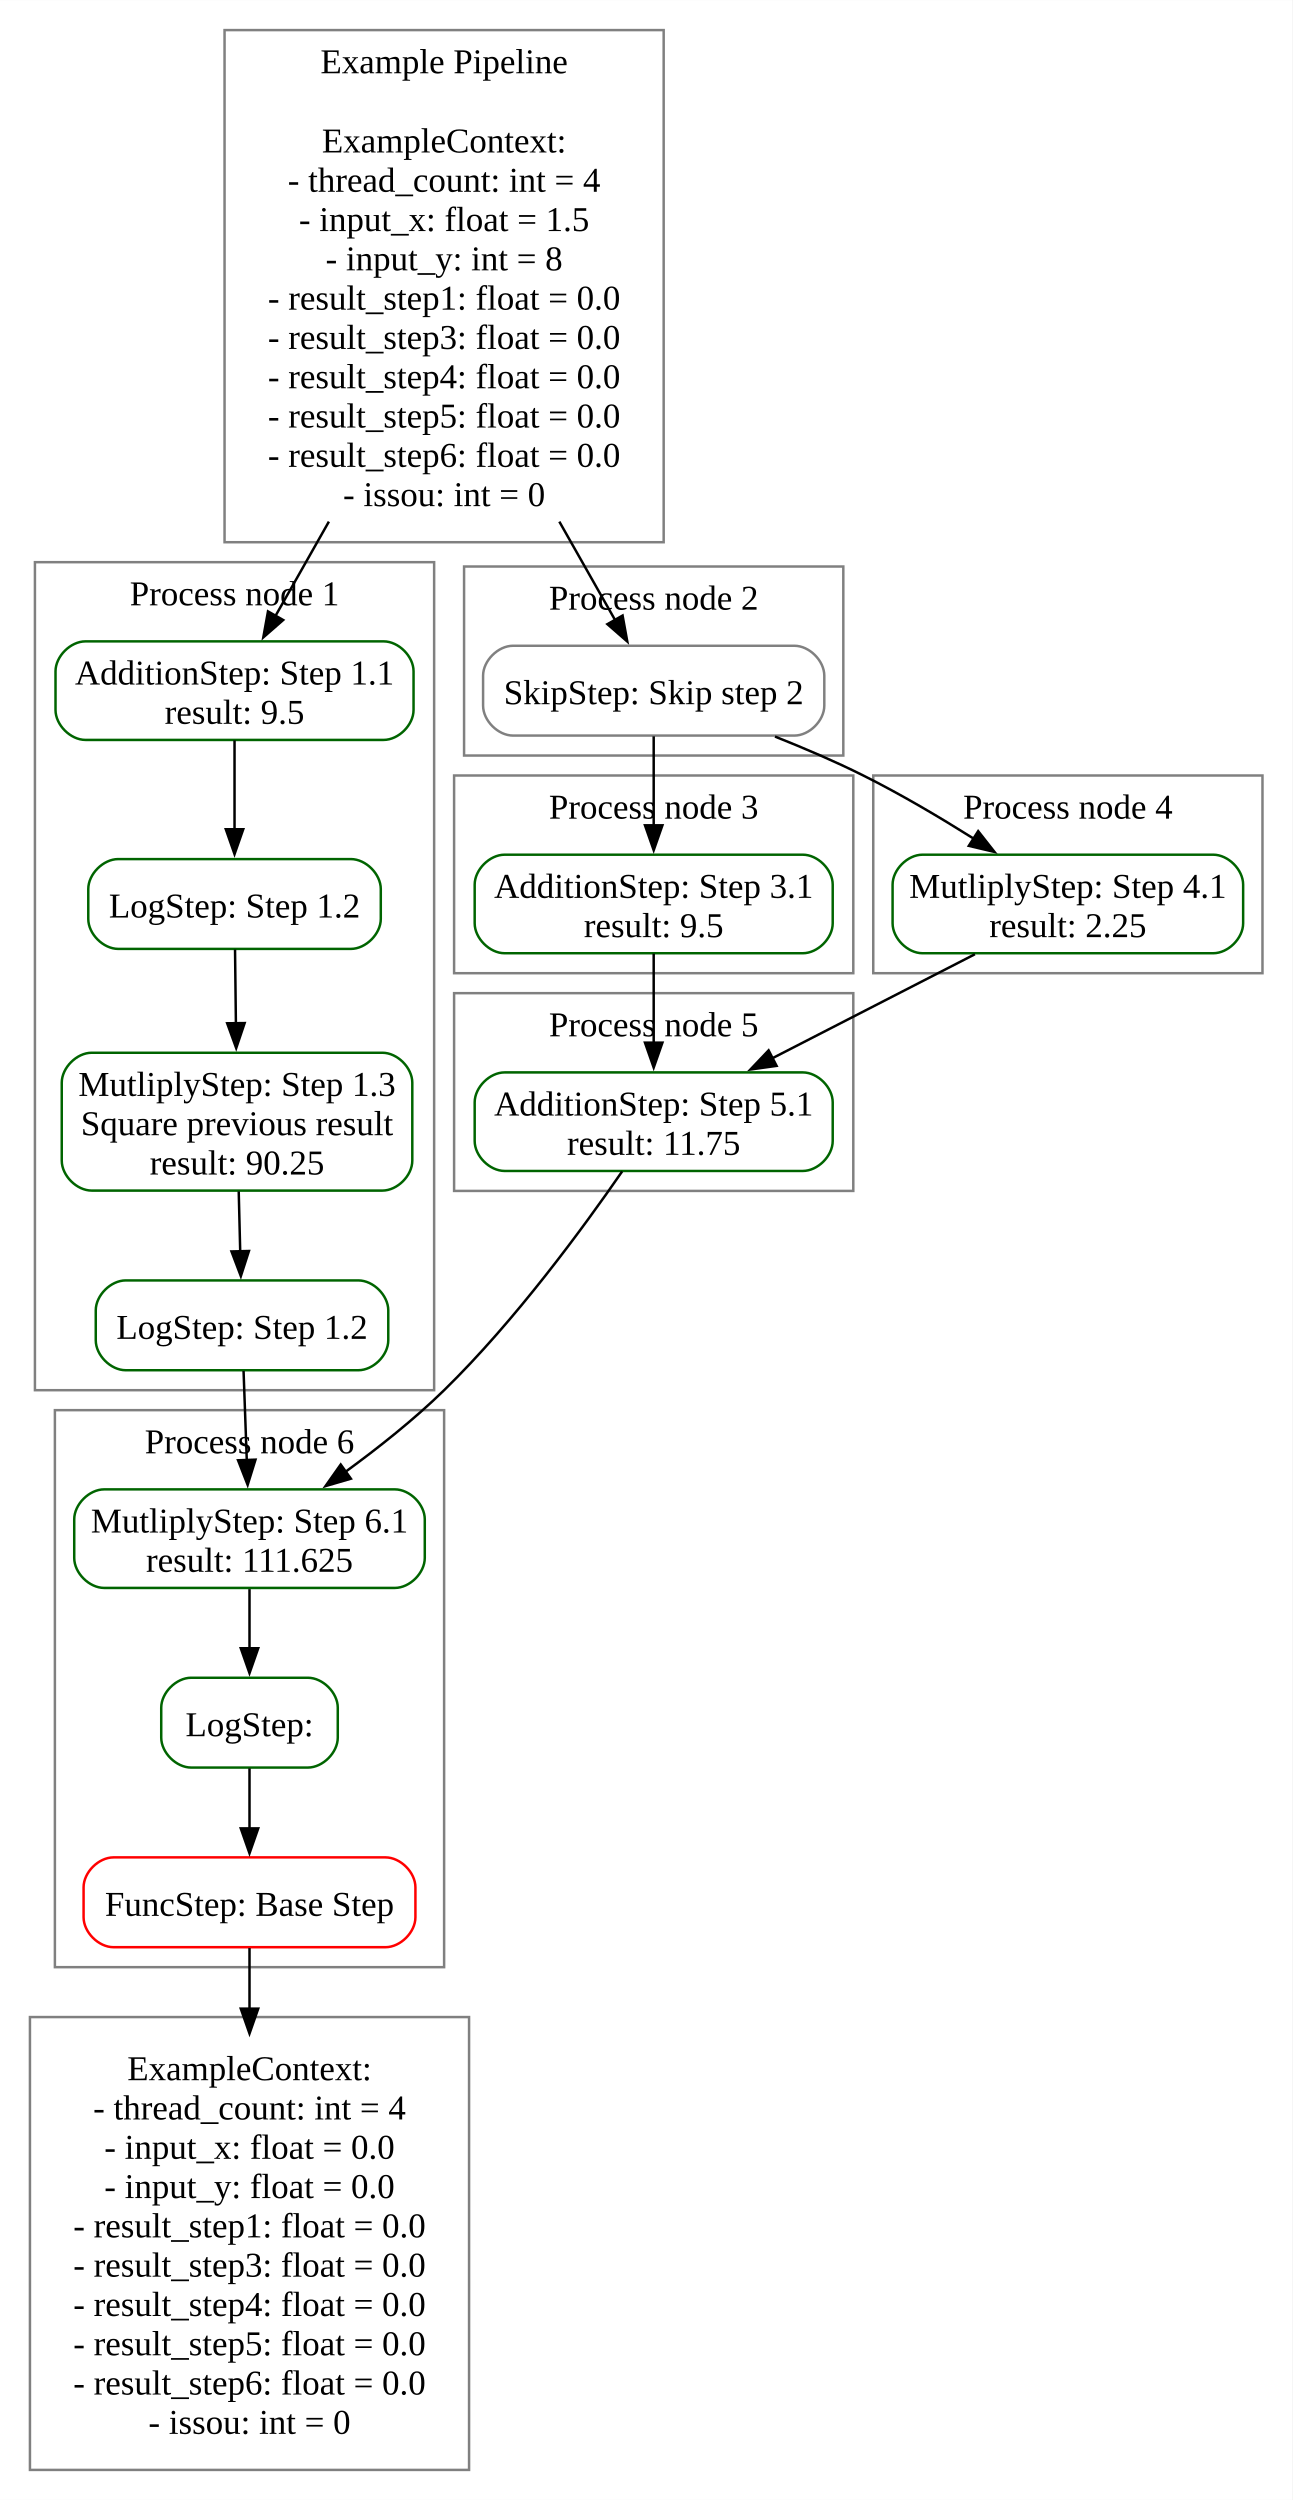
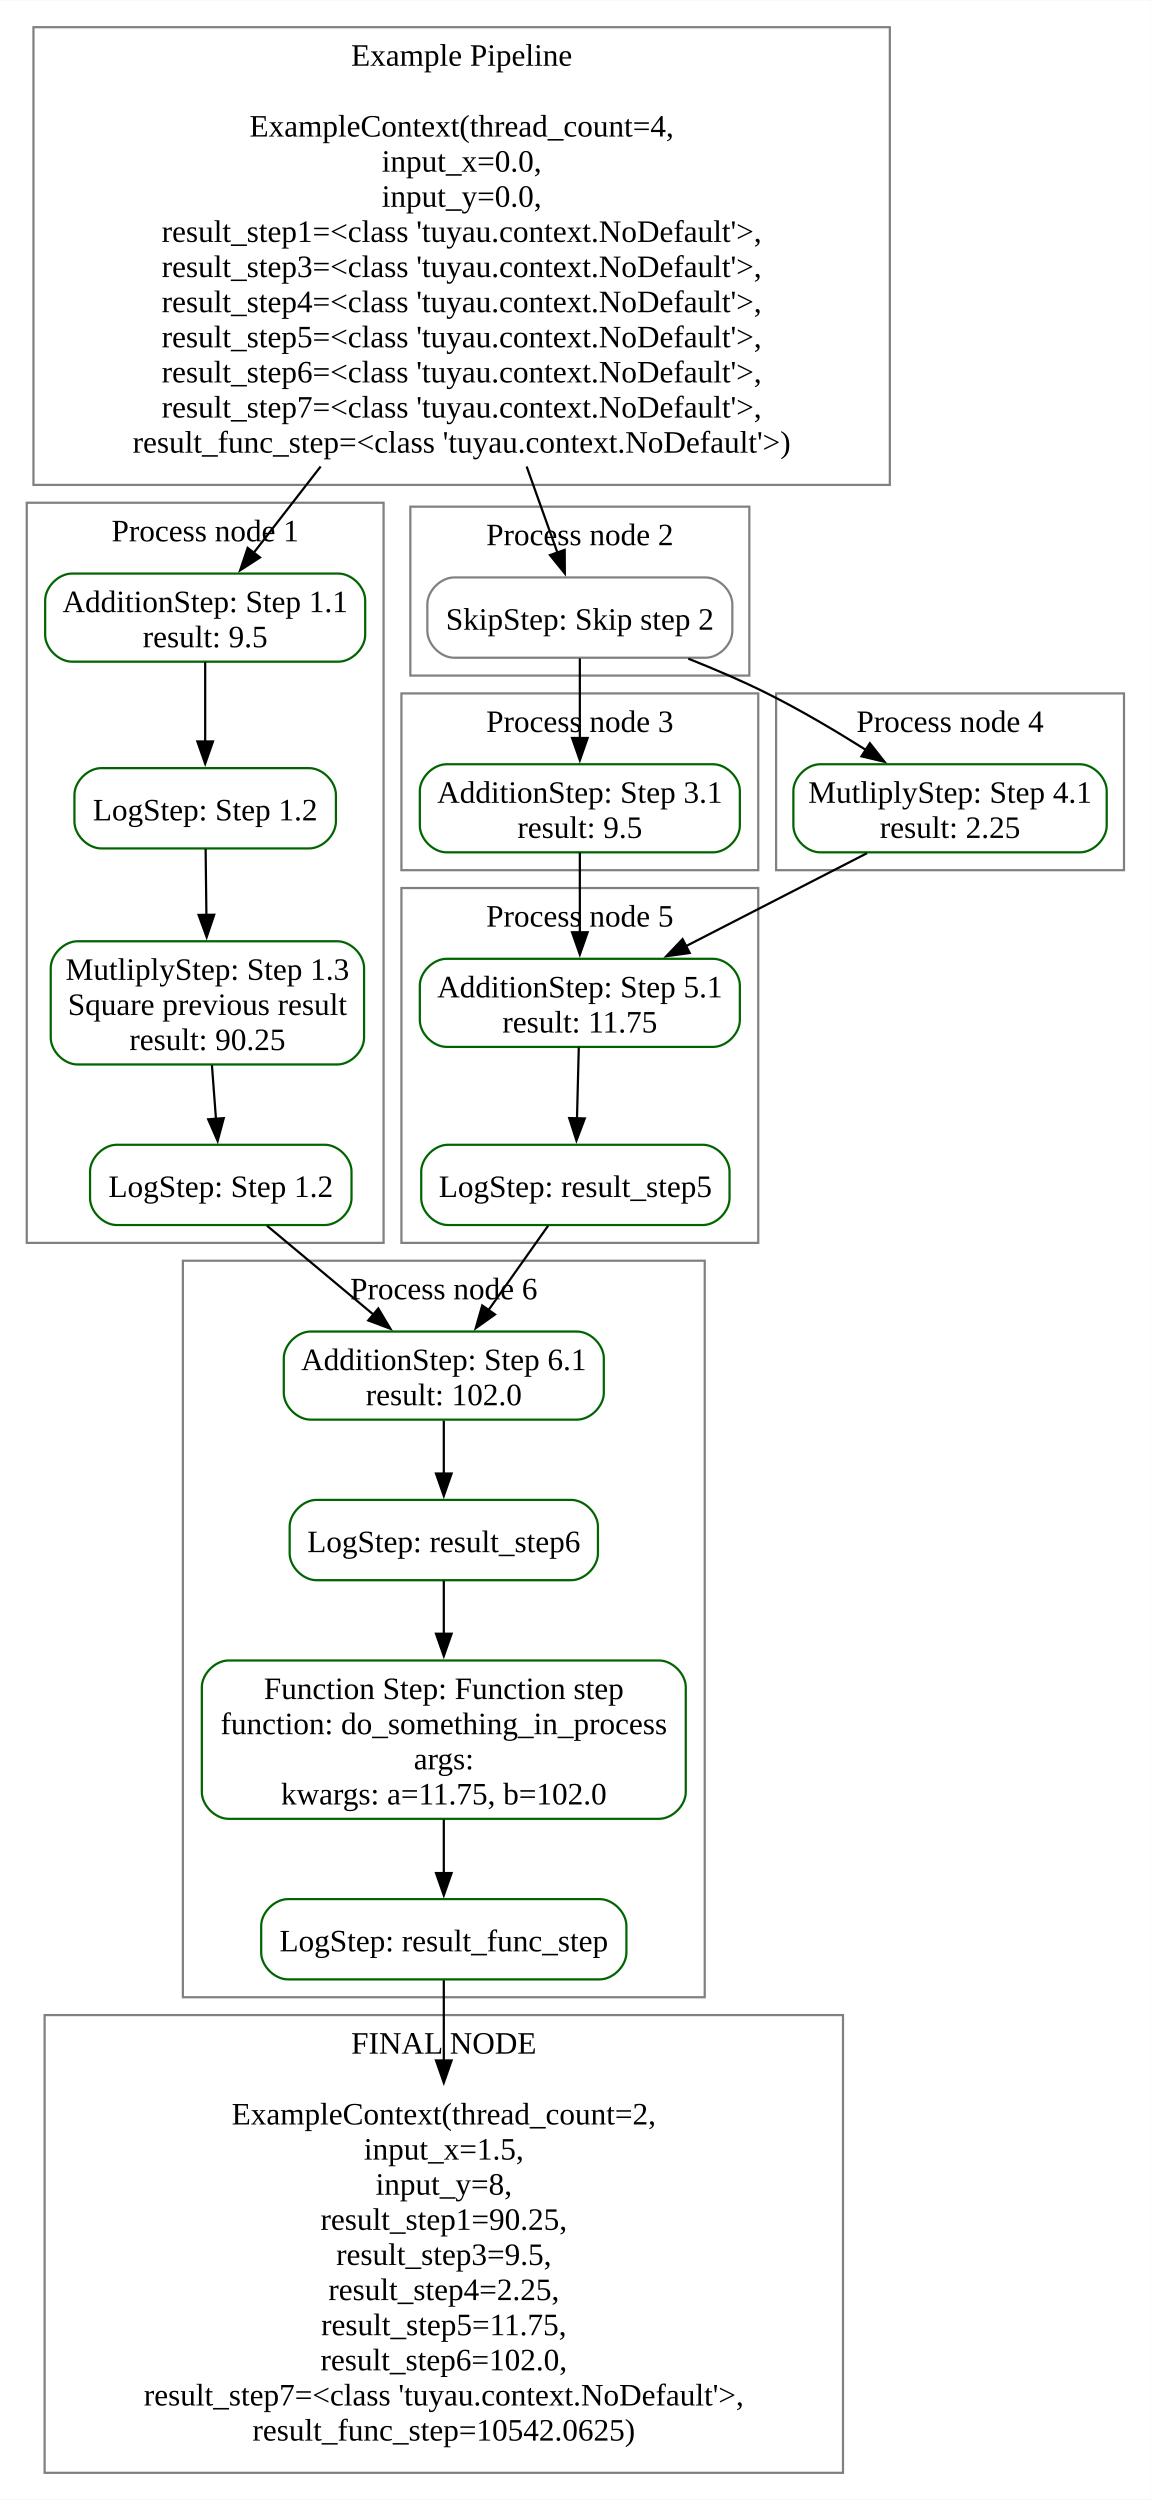
- <svg xmlns="http://www.w3.org/2000/svg" width="518pt" height="1002pt" viewBox="0.00 0.00 518.00 1001.88">
-   <g id="graph0" class="graph" transform="scale(1 1) rotate(0) translate(4 997.88)">
-     <polygon fill="white" stroke="none" points="-4,4 -4,-997.88 514,-997.88 514,4 -4,4" />
+ <svg xmlns="http://www.w3.org/2000/svg" width="516pt" height="1121pt" viewBox="0.00 0.00 516.00 1120.62">
+   <g id="graph0" class="graph" transform="scale(1 1) rotate(0) translate(4 1116.62)">
+     <polygon fill="white" stroke="none" points="-4,4 -4,-1116.62 512,-1116.62 512,4 -4,4" />
    <g id="clust1" class="cluster">
-       <polygon fill="none" stroke="grey" points="86,-780.62 86,-985.88 262,-985.88 262,-780.62 86,-780.62" />
-       <text text-anchor="middle" x="174" y="-968.58" font-family="Times New Roman,serif" font-size="14.00">Example Pipeline</text>
+       <polygon fill="none" stroke="grey" points="11,-899.38 11,-1104.62 395,-1104.62 395,-899.38 11,-899.38" />
+       <text text-anchor="middle" x="203" y="-1087.33" font-family="Times New Roman,serif" font-size="14.00">Example Pipeline</text>
    </g>
    <g id="clust2" class="cluster">
-       <polygon fill="none" stroke="grey" points="10,-440.75 10,-772.62 170,-772.62 170,-440.75 10,-440.75" />
-       <text text-anchor="middle" x="90" y="-755.33" font-family="Times New Roman,serif" font-size="14.00">Process node 1</text>
+       <polygon fill="none" stroke="grey" points="8,-559.5 8,-891.38 168,-891.38 168,-559.5 8,-559.5" />
+       <text text-anchor="middle" x="88" y="-874.08" font-family="Times New Roman,serif" font-size="14.00">Process node 1</text>
    </g>
    <g id="clust3" class="cluster">
-       <polygon fill="none" stroke="grey" points="18,-209.5 18,-432.75 174,-432.75 174,-209.5 18,-209.5" />
-       <text text-anchor="middle" x="96" y="-415.45" font-family="Times New Roman,serif" font-size="14.00">Process node 6</text>
+       <polygon fill="none" stroke="grey" points="78,-221.25 78,-551.5 312,-551.5 312,-221.25 78,-221.25" />
+       <text text-anchor="middle" x="195" y="-534.2" font-family="Times New Roman,serif" font-size="14.00">Process node 6</text>
    </g>
    <g id="clust4" class="cluster">
-       <polygon fill="none" stroke="grey" points="8,-8 8,-189.5 184,-189.5 184,-8 8,-8" />
+       <polygon fill="none" stroke="grey" points="16,-8 16,-213.25 374,-213.25 374,-8 16,-8" />
+       <text text-anchor="middle" x="195" y="-195.95" font-family="Times New Roman,serif" font-size="14.00">FINAL NODE</text>
    </g>
    <g id="clust5" class="cluster">
-       <polygon fill="none" stroke="grey" points="182,-695.12 182,-770.88 334,-770.88 334,-695.12 182,-695.12" />
-       <text text-anchor="middle" x="258" y="-753.58" font-family="Times New Roman,serif" font-size="14.00">Process node 2</text>
+       <polygon fill="none" stroke="grey" points="180,-813.88 180,-889.62 332,-889.62 332,-813.88 180,-813.88" />
+       <text text-anchor="middle" x="256" y="-872.33" font-family="Times New Roman,serif" font-size="14.00">Process node 2</text>
    </g>
    <g id="clust6" class="cluster">
-       <polygon fill="none" stroke="grey" points="178,-607.88 178,-687.12 338,-687.12 338,-607.88 178,-607.88" />
-       <text text-anchor="middle" x="258" y="-669.83" font-family="Times New Roman,serif" font-size="14.00">Process node 3</text>
+       <polygon fill="none" stroke="grey" points="176,-726.62 176,-805.88 336,-805.88 336,-726.62 176,-726.62" />
+       <text text-anchor="middle" x="256" y="-788.58" font-family="Times New Roman,serif" font-size="14.00">Process node 3</text>
    </g>
    <g id="clust7" class="cluster">
-       <polygon fill="none" stroke="grey" points="178,-520.62 178,-599.88 338,-599.88 338,-520.62 178,-520.62" />
-       <text text-anchor="middle" x="258" y="-582.58" font-family="Times New Roman,serif" font-size="14.00">Process node 5</text>
+       <polygon fill="none" stroke="grey" points="176,-559.5 176,-718.62 336,-718.62 336,-559.5 176,-559.5" />
+       <text text-anchor="middle" x="256" y="-701.33" font-family="Times New Roman,serif" font-size="14.00">Process node 5</text>
    </g>
    <g id="clust8" class="cluster">
-       <polygon fill="none" stroke="grey" points="346,-607.88 346,-687.12 502,-687.12 502,-607.88 346,-607.88" />
-       <text text-anchor="middle" x="424" y="-669.83" font-family="Times New Roman,serif" font-size="14.00">Process node 4</text>
+       <polygon fill="none" stroke="grey" points="344,-726.62 344,-805.88 500,-805.88 500,-726.62 344,-726.62" />
+       <text text-anchor="middle" x="422" y="-788.58" font-family="Times New Roman,serif" font-size="14.00">Process node 4</text>
    </g>
    <g id="node1" class="node">
-       <text text-anchor="middle" x="174" y="-936.83" font-family="Times New Roman,serif" font-size="14.00">ExampleContext:</text>
-       <text text-anchor="middle" x="174" y="-921.08" font-family="Times New Roman,serif" font-size="14.00"> - thread_count: int = 4</text>
-       <text text-anchor="middle" x="174" y="-905.33" font-family="Times New Roman,serif" font-size="14.00"> - input_x: float = 1.5</text>
-       <text text-anchor="middle" x="174" y="-889.58" font-family="Times New Roman,serif" font-size="14.00"> - input_y: int = 8</text>
-       <text text-anchor="middle" x="174" y="-873.83" font-family="Times New Roman,serif" font-size="14.00"> - result_step1: float = 0.0</text>
-       <text text-anchor="middle" x="174" y="-858.08" font-family="Times New Roman,serif" font-size="14.00"> - result_step3: float = 0.0</text>
-       <text text-anchor="middle" x="174" y="-842.33" font-family="Times New Roman,serif" font-size="14.00"> - result_step4: float = 0.0</text>
-       <text text-anchor="middle" x="174" y="-826.58" font-family="Times New Roman,serif" font-size="14.00"> - result_step5: float = 0.0</text>
-       <text text-anchor="middle" x="174" y="-810.83" font-family="Times New Roman,serif" font-size="14.00"> - result_step6: float = 0.0</text>
-       <text text-anchor="middle" x="174" y="-795.08" font-family="Times New Roman,serif" font-size="14.00"> - issou: int = 0</text>
+       <text text-anchor="middle" x="203" y="-1055.58" font-family="Times New Roman,serif" font-size="14.00">ExampleContext(thread_count=4,</text>
+       <text text-anchor="middle" x="203" y="-1039.83" font-family="Times New Roman,serif" font-size="14.00">               input_x=0.0,</text>
+       <text text-anchor="middle" x="203" y="-1024.08" font-family="Times New Roman,serif" font-size="14.00">               input_y=0.0,</text>
+       <text text-anchor="middle" x="203" y="-1008.33" font-family="Times New Roman,serif" font-size="14.00">               result_step1=&lt;class 'tuyau.context.NoDefault'&gt;,</text>
+       <text text-anchor="middle" x="203" y="-992.58" font-family="Times New Roman,serif" font-size="14.00">               result_step3=&lt;class 'tuyau.context.NoDefault'&gt;,</text>
+       <text text-anchor="middle" x="203" y="-976.83" font-family="Times New Roman,serif" font-size="14.00">               result_step4=&lt;class 'tuyau.context.NoDefault'&gt;,</text>
+       <text text-anchor="middle" x="203" y="-961.08" font-family="Times New Roman,serif" font-size="14.00">               result_step5=&lt;class 'tuyau.context.NoDefault'&gt;,</text>
+       <text text-anchor="middle" x="203" y="-945.33" font-family="Times New Roman,serif" font-size="14.00">               result_step6=&lt;class 'tuyau.context.NoDefault'&gt;,</text>
+       <text text-anchor="middle" x="203" y="-929.58" font-family="Times New Roman,serif" font-size="14.00">               result_step7=&lt;class 'tuyau.context.NoDefault'&gt;,</text>
+       <text text-anchor="middle" x="203" y="-913.83" font-family="Times New Roman,serif" font-size="14.00">               result_func_step=&lt;class 'tuyau.context.NoDefault'&gt;)</text>
    </g>
    <g id="node2" class="node">
-       <path fill="none" stroke="darkgreen" d="M149.75,-740.88C149.75,-740.88 30.25,-740.88 30.25,-740.88 24.25,-740.88 18.25,-734.88 18.25,-728.88 18.25,-728.88 18.25,-713.38 18.25,-713.38 18.25,-707.38 24.25,-701.38 30.25,-701.38 30.25,-701.38 149.75,-701.38 149.75,-701.38 155.75,-701.38 161.75,-707.38 161.75,-713.38 161.75,-713.38 161.75,-728.88 161.75,-728.88 161.75,-734.88 155.75,-740.88 149.75,-740.88" />
-       <text text-anchor="middle" x="90" y="-723.58" font-family="Times New Roman,serif" font-size="14.00">AdditionStep: Step 1.1</text>
-       <text text-anchor="middle" x="90" y="-707.83" font-family="Times New Roman,serif" font-size="14.00">result: 9.5</text>
+       <path fill="none" stroke="darkgreen" d="M147.75,-859.62C147.75,-859.62 28.25,-859.62 28.25,-859.62 22.25,-859.62 16.25,-853.62 16.25,-847.62 16.25,-847.62 16.25,-832.12 16.25,-832.12 16.25,-826.12 22.25,-820.12 28.25,-820.12 28.25,-820.12 147.75,-820.12 147.75,-820.12 153.75,-820.12 159.75,-826.12 159.75,-832.12 159.75,-832.12 159.75,-847.62 159.75,-847.62 159.75,-853.62 153.75,-859.62 147.75,-859.62" />
+       <text text-anchor="middle" x="88" y="-842.33" font-family="Times New Roman,serif" font-size="14.00">AdditionStep: Step 1.1</text>
+       <text text-anchor="middle" x="88" y="-826.58" font-family="Times New Roman,serif" font-size="14.00">result: 9.5</text>
    </g>
    <g id="edge4" class="edge">
-       <path fill="none" stroke="black" d="M127.82,-788.88C120.14,-775.31 112.64,-762.08 106.38,-751.03" />
-       <polygon fill="black" stroke="black" points="109.5,-749.44 101.53,-742.47 103.41,-752.89 109.5,-749.44" />
+       <path fill="none" stroke="black" d="M139.78,-907.63C128.93,-893.65 118.36,-880.02 109.63,-868.76" />
+       <polygon fill="black" stroke="black" points="112.58,-866.85 103.69,-861.1 107.05,-871.14 112.58,-866.85" />
+     </g>
+     <g id="node12" class="node">
+       <path fill="none" stroke="grey" d="M312.38,-857.88C312.38,-857.88 199.62,-857.88 199.62,-857.88 193.62,-857.88 187.62,-851.88 187.62,-845.88 187.62,-845.88 187.62,-833.88 187.62,-833.88 187.62,-827.88 193.62,-821.88 199.62,-821.88 199.62,-821.88 312.38,-821.88 312.38,-821.88 318.38,-821.88 324.38,-827.88 324.38,-833.88 324.38,-833.88 324.38,-845.88 324.38,-845.88 324.38,-851.88 318.38,-857.88 312.38,-857.88" />
+       <text text-anchor="middle" x="256" y="-834.45" font-family="Times New Roman,serif" font-size="14.00">SkipStep: Skip step 2</text>
+     </g>
+     <g id="edge11" class="edge">
+       <path fill="none" stroke="black" d="M232.14,-907.63C237.1,-893.74 241.94,-880.21 245.95,-869" />
+       <polygon fill="black" stroke="black" points="249.21,-870.26 249.28,-859.66 242.62,-867.9 249.21,-870.26" />
+     </g>
+     <g id="node3" class="node">
+       <path fill="none" stroke="darkgreen" d="M134.62,-772.38C134.62,-772.38 41.38,-772.38 41.38,-772.38 35.38,-772.38 29.38,-766.38 29.38,-760.38 29.38,-760.38 29.38,-748.38 29.38,-748.38 29.38,-742.38 35.38,-736.38 41.38,-736.38 41.38,-736.38 134.62,-736.38 134.62,-736.38 140.62,-736.38 146.62,-742.38 146.62,-748.38 146.62,-748.38 146.62,-760.38 146.62,-760.38 146.62,-766.38 140.62,-772.38 134.62,-772.38" />
+       <text text-anchor="middle" x="88" y="-748.95" font-family="Times New Roman,serif" font-size="14.00">LogStep: Step 1.2</text>
+     </g>
+     <g id="edge1" class="edge">
+       <path fill="none" stroke="black" d="M88,-819.93C88,-809.32 88,-795.87 88,-784" />
+       <polygon fill="black" stroke="black" points="91.5,-784.34 88,-774.34 84.5,-784.34 91.5,-784.34" />
+     </g>
+     <g id="node4" class="node">
+       <path fill="none" stroke="darkgreen" d="M147.25,-694.75C147.25,-694.75 30.75,-694.75 30.75,-694.75 24.75,-694.75 18.75,-688.75 18.75,-682.75 18.75,-682.75 18.75,-651.5 18.75,-651.5 18.75,-645.5 24.75,-639.5 30.75,-639.5 30.75,-639.5 147.25,-639.5 147.25,-639.5 153.25,-639.5 159.25,-645.5 159.25,-651.5 159.25,-651.5 159.25,-682.75 159.25,-682.75 159.25,-688.75 153.25,-694.75 147.25,-694.75" />
+       <text text-anchor="middle" x="89" y="-677.45" font-family="Times New Roman,serif" font-size="14.00">MutliplyStep: Step 1.3</text>
+       <text text-anchor="middle" x="89" y="-661.7" font-family="Times New Roman,serif" font-size="14.00">Square previous result</text>
+       <text text-anchor="middle" x="89" y="-645.95" font-family="Times New Roman,serif" font-size="14.00">result: 90.25</text>
+     </g>
+     <g id="edge2" class="edge">
+       <path fill="none" stroke="black" d="M88.2,-736.12C88.3,-727.57 88.43,-716.87 88.55,-706.51" />
+       <polygon fill="black" stroke="black" points="92.05,-706.64 88.67,-696.6 85.05,-706.56 92.05,-706.64" />
+     </g>
+     <g id="node5" class="node">
+       <path fill="none" stroke="darkgreen" d="M141.62,-603.5C141.62,-603.5 48.38,-603.5 48.38,-603.5 42.38,-603.5 36.38,-597.5 36.38,-591.5 36.38,-591.5 36.38,-579.5 36.38,-579.5 36.38,-573.5 42.38,-567.5 48.38,-567.5 48.38,-567.5 141.62,-567.5 141.62,-567.5 147.62,-567.5 153.62,-573.5 153.62,-579.5 153.62,-579.5 153.62,-591.5 153.62,-591.5 153.62,-597.5 147.62,-603.5 141.62,-603.5" />
+       <text text-anchor="middle" x="95" y="-580.08" font-family="Times New Roman,serif" font-size="14.00">LogStep: Step 1.2</text>
+     </g>
+     <g id="edge3" class="edge">
+       <path fill="none" stroke="black" d="M91.03,-639.17C91.62,-631.38 92.26,-622.85 92.85,-614.97" />
+       <polygon fill="black" stroke="black" points="96.33,-615.44 93.59,-605.2 89.35,-614.91 96.33,-615.44" />
+     </g>
+     <g id="node6" class="node">
+       <path fill="none" stroke="darkgreen" d="M254.75,-519.75C254.75,-519.75 135.25,-519.75 135.25,-519.75 129.25,-519.75 123.25,-513.75 123.25,-507.75 123.25,-507.75 123.25,-492.25 123.25,-492.25 123.25,-486.25 129.25,-480.25 135.25,-480.25 135.25,-480.25 254.75,-480.25 254.75,-480.25 260.75,-480.25 266.75,-486.25 266.75,-492.25 266.75,-492.25 266.75,-507.75 266.75,-507.75 266.75,-513.75 260.75,-519.75 254.75,-519.75" />
+       <text text-anchor="middle" x="195" y="-502.45" font-family="Times New Roman,serif" font-size="14.00">AdditionStep: Step 6.1</text>
+       <text text-anchor="middle" x="195" y="-486.7" font-family="Times New Roman,serif" font-size="14.00">result: 102.0</text>
+     </g>
+     <g id="edge9" class="edge">
+       <path fill="none" stroke="black" d="M115.72,-567.2C129.49,-555.7 147.84,-540.38 163.42,-527.37" />
+       <polygon fill="black" stroke="black" points="165.62,-530.09 171.05,-521 161.13,-524.72 165.62,-530.09" />
+     </g>
+     <g id="node7" class="node">
+       <path fill="none" stroke="darkgreen" d="M252.12,-444.25C252.12,-444.25 137.88,-444.25 137.88,-444.25 131.88,-444.25 125.88,-438.25 125.88,-432.25 125.88,-432.25 125.88,-420.25 125.88,-420.25 125.88,-414.25 131.88,-408.25 137.88,-408.25 137.88,-408.25 252.12,-408.25 252.12,-408.25 258.12,-408.25 264.12,-414.25 264.12,-420.25 264.12,-420.25 264.12,-432.25 264.12,-432.25 264.12,-438.25 258.12,-444.25 252.12,-444.25" />
+       <text text-anchor="middle" x="195" y="-420.82" font-family="Times New Roman,serif" font-size="14.00">LogStep: result_step6</text>
+     </g>
+     <g id="edge5" class="edge">
+       <path fill="none" stroke="black" d="M195,-479.77C195,-472.5 195,-464.04 195,-456.08" />
+       <polygon fill="black" stroke="black" points="198.5,-456.08 195,-446.08 191.5,-456.08 198.5,-456.08" />
+     </g>
+     <g id="node8" class="node">
+       <path fill="none" stroke="darkgreen" d="M291.5,-372.25C291.5,-372.25 98.5,-372.25 98.5,-372.25 92.5,-372.25 86.5,-366.25 86.5,-360.25 86.5,-360.25 86.5,-313.25 86.5,-313.25 86.5,-307.25 92.5,-301.25 98.5,-301.25 98.5,-301.25 291.5,-301.25 291.5,-301.25 297.5,-301.25 303.5,-307.25 303.5,-313.25 303.5,-313.25 303.5,-360.25 303.5,-360.25 303.5,-366.25 297.5,-372.25 291.5,-372.25" />
+       <text text-anchor="middle" x="195" y="-354.95" font-family="Times New Roman,serif" font-size="14.00">Function Step: Function step</text>
+       <text text-anchor="middle" x="195" y="-339.2" font-family="Times New Roman,serif" font-size="14.00">function: do_something_in_process</text>
+       <text text-anchor="middle" x="195" y="-323.45" font-family="Times New Roman,serif" font-size="14.00">args: </text>
+       <text text-anchor="middle" x="195" y="-307.7" font-family="Times New Roman,serif" font-size="14.00">kwargs: a=11.75, b=102.0</text>
+     </g>
+     <g id="edge6" class="edge">
+       <path fill="none" stroke="black" d="M195,-407.96C195,-401.05 195,-392.72 195,-384.25" />
+       <polygon fill="black" stroke="black" points="198.5,-384.25 195,-374.25 191.5,-384.25 198.5,-384.25" />
+     </g>
+     <g id="node9" class="node">
+       <path fill="none" stroke="darkgreen" d="M264.88,-265.25C264.88,-265.25 125.12,-265.25 125.12,-265.25 119.12,-265.25 113.12,-259.25 113.12,-253.25 113.12,-253.25 113.12,-241.25 113.12,-241.25 113.12,-235.25 119.12,-229.25 125.12,-229.25 125.12,-229.25 264.88,-229.25 264.88,-229.25 270.88,-229.25 276.88,-235.25 276.88,-241.25 276.88,-241.25 276.88,-253.25 276.88,-253.25 276.88,-259.25 270.88,-265.25 264.88,-265.25" />
+       <text text-anchor="middle" x="195" y="-241.82" font-family="Times New Roman,serif" font-size="14.00">LogStep: result_func_step</text>
+     </g>
+     <g id="edge7" class="edge">
+       <path fill="none" stroke="black" d="M195,-300.92C195,-292.91 195,-284.49 195,-276.78" />
+       <polygon fill="black" stroke="black" points="198.5,-276.95 195,-266.95 191.5,-276.95 198.5,-276.95" />
    </g>
    <g id="node11" class="node">
-       <path fill="none" stroke="grey" d="M314.38,-739.12C314.38,-739.12 201.62,-739.12 201.62,-739.12 195.62,-739.12 189.62,-733.12 189.62,-727.12 189.62,-727.12 189.62,-715.12 189.62,-715.12 189.62,-709.12 195.62,-703.12 201.62,-703.12 201.62,-703.12 314.38,-703.12 314.38,-703.12 320.38,-703.12 326.38,-709.12 326.38,-715.12 326.38,-715.12 326.38,-727.12 326.38,-727.12 326.38,-733.12 320.38,-739.12 314.38,-739.12" />
-       <text text-anchor="middle" x="258" y="-715.7" font-family="Times New Roman,serif" font-size="14.00">SkipStep: Skip step 2</text>
+       <text text-anchor="middle" x="195" y="-164.2" font-family="Times New Roman,serif" font-size="14.00">ExampleContext(thread_count=2,</text>
+       <text text-anchor="middle" x="195" y="-148.45" font-family="Times New Roman,serif" font-size="14.00">               input_x=1.5,</text>
+       <text text-anchor="middle" x="195" y="-132.7" font-family="Times New Roman,serif" font-size="14.00">               input_y=8,</text>
+       <text text-anchor="middle" x="195" y="-116.95" font-family="Times New Roman,serif" font-size="14.00">               result_step1=90.25,</text>
+       <text text-anchor="middle" x="195" y="-101.2" font-family="Times New Roman,serif" font-size="14.00">               result_step3=9.5,</text>
+       <text text-anchor="middle" x="195" y="-85.45" font-family="Times New Roman,serif" font-size="14.00">               result_step4=2.25,</text>
+       <text text-anchor="middle" x="195" y="-69.7" font-family="Times New Roman,serif" font-size="14.00">               result_step5=11.75,</text>
+       <text text-anchor="middle" x="195" y="-53.95" font-family="Times New Roman,serif" font-size="14.00">               result_step6=102.0,</text>
+       <text text-anchor="middle" x="195" y="-38.2" font-family="Times New Roman,serif" font-size="14.00">               result_step7=&lt;class 'tuyau.context.NoDefault'&gt;,</text>
+       <text text-anchor="middle" x="195" y="-22.45" font-family="Times New Roman,serif" font-size="14.00">               result_func_step=10542.0625)</text>
    </g>
    <g id="edge10" class="edge">
-       <path fill="none" stroke="black" d="M220.18,-788.88C228.29,-774.56 236.2,-760.61 242.66,-749.19" />
-       <polygon fill="black" stroke="black" points="245.53,-751.23 247.42,-740.81 239.44,-747.78 245.53,-751.23" />
+       <path fill="none" stroke="black" d="M195,-228.87C195,-219.24 195,-206.44 195,-192.64" />
+       <polygon fill="black" stroke="black" points="198.5,-192.91 195,-182.91 191.5,-192.91 198.5,-192.91" />
    </g>
-     <g id="node3" class="node">
-       <path fill="none" stroke="darkgreen" d="M136.62,-653.62C136.62,-653.62 43.38,-653.62 43.38,-653.62 37.38,-653.62 31.38,-647.62 31.38,-641.62 31.38,-641.62 31.38,-629.62 31.38,-629.62 31.38,-623.62 37.38,-617.62 43.38,-617.62 43.38,-617.62 136.62,-617.62 136.62,-617.62 142.62,-617.62 148.62,-623.62 148.62,-629.62 148.62,-629.62 148.62,-641.62 148.62,-641.62 148.62,-647.62 142.62,-653.62 136.62,-653.62" />
-       <text text-anchor="middle" x="90" y="-630.2" font-family="Times New Roman,serif" font-size="14.00">LogStep: Step 1.2</text>
-     </g>
-     <g id="edge1" class="edge">
-       <path fill="none" stroke="black" d="M90,-701.18C90,-690.57 90,-677.12 90,-665.25" />
-       <polygon fill="black" stroke="black" points="93.5,-665.59 90,-655.59 86.5,-665.59 93.5,-665.59" />
-     </g>
-     <g id="node4" class="node">
-       <path fill="none" stroke="darkgreen" d="M149.25,-576C149.25,-576 32.75,-576 32.75,-576 26.75,-576 20.75,-570 20.75,-564 20.75,-564 20.75,-532.75 20.75,-532.75 20.75,-526.75 26.75,-520.75 32.75,-520.75 32.75,-520.75 149.25,-520.75 149.25,-520.75 155.25,-520.75 161.25,-526.75 161.25,-532.75 161.25,-532.75 161.25,-564 161.25,-564 161.25,-570 155.25,-576 149.25,-576" />
-       <text text-anchor="middle" x="91" y="-558.7" font-family="Times New Roman,serif" font-size="14.00">MutliplyStep: Step 1.3</text>
-       <text text-anchor="middle" x="91" y="-542.95" font-family="Times New Roman,serif" font-size="14.00">Square previous result</text>
-       <text text-anchor="middle" x="91" y="-527.2" font-family="Times New Roman,serif" font-size="14.00">result: 90.25</text>
-     </g>
-     <g id="edge2" class="edge">
-       <path fill="none" stroke="black" d="M90.2,-617.37C90.3,-608.82 90.43,-598.12 90.55,-587.76" />
-       <polygon fill="black" stroke="black" points="94.05,-587.89 90.67,-577.85 87.05,-587.81 94.05,-587.89" />
-     </g>
-     <g id="node5" class="node">
-       <path fill="none" stroke="darkgreen" d="M139.62,-484.75C139.62,-484.75 46.38,-484.75 46.38,-484.75 40.38,-484.75 34.38,-478.75 34.38,-472.75 34.38,-472.75 34.38,-460.75 34.38,-460.75 34.38,-454.75 40.38,-448.75 46.38,-448.75 46.38,-448.75 139.62,-448.75 139.62,-448.75 145.62,-448.75 151.62,-454.75 151.62,-460.75 151.62,-460.75 151.62,-472.75 151.62,-472.75 151.62,-478.75 145.62,-484.75 139.62,-484.75" />
-       <text text-anchor="middle" x="93" y="-461.32" font-family="Times New Roman,serif" font-size="14.00">LogStep: Step 1.2</text>
-     </g>
-     <g id="edge3" class="edge">
-       <path fill="none" stroke="black" d="M91.68,-520.42C91.87,-512.63 92.09,-504.1 92.28,-496.22" />
-       <polygon fill="black" stroke="black" points="95.78,-496.54 92.53,-486.45 88.78,-496.36 95.78,-496.54" />
-     </g>
-     <g id="node6" class="node">
-       <path fill="none" stroke="darkgreen" d="M154.25,-401C154.25,-401 37.75,-401 37.75,-401 31.75,-401 25.75,-395 25.75,-389 25.75,-389 25.75,-373.5 25.75,-373.5 25.75,-367.5 31.75,-361.5 37.75,-361.5 37.75,-361.5 154.25,-361.5 154.25,-361.5 160.25,-361.5 166.25,-367.5 166.25,-373.5 166.25,-373.5 166.25,-389 166.25,-389 166.25,-395 160.25,-401 154.25,-401" />
-       <text text-anchor="middle" x="96" y="-383.7" font-family="Times New Roman,serif" font-size="14.00">MutliplyStep: Step 6.1</text>
-       <text text-anchor="middle" x="96" y="-367.95" font-family="Times New Roman,serif" font-size="14.00">result: 111.625</text>
+     <g id="node10" class="node">
+       <path fill="none" stroke="darkgreen" d="M311.12,-603.5C311.12,-603.5 196.88,-603.5 196.88,-603.5 190.88,-603.5 184.88,-597.5 184.88,-591.5 184.88,-591.5 184.88,-579.5 184.88,-579.5 184.88,-573.5 190.88,-567.5 196.88,-567.5 196.88,-567.5 311.12,-567.5 311.12,-567.5 317.12,-567.5 323.12,-573.5 323.12,-579.5 323.12,-579.5 323.12,-591.5 323.12,-591.5 323.12,-597.5 317.12,-603.5 311.12,-603.5" />
+       <text text-anchor="middle" x="254" y="-580.08" font-family="Times New Roman,serif" font-size="14.00">LogStep: result_step5</text>
    </g>
    <g id="edge8" class="edge">
-       <path fill="none" stroke="black" d="M93.62,-448.45C93.99,-438.13 94.47,-424.74 94.91,-412.7" />
-       <polygon fill="black" stroke="black" points="98.4,-412.91 95.26,-402.79 91.41,-412.66 98.4,-412.91" />
-     </g>
-     <g id="node7" class="node">
-       <path fill="none" stroke="darkgreen" d="M119.38,-325.5C119.38,-325.5 72.62,-325.5 72.62,-325.5 66.62,-325.5 60.62,-319.5 60.62,-313.5 60.62,-313.5 60.62,-301.5 60.62,-301.5 60.62,-295.5 66.62,-289.5 72.62,-289.5 72.62,-289.5 119.38,-289.5 119.38,-289.5 125.38,-289.5 131.38,-295.5 131.38,-301.5 131.38,-301.5 131.38,-313.5 131.38,-313.5 131.38,-319.5 125.38,-325.5 119.38,-325.5" />
-       <text text-anchor="middle" x="96" y="-302.07" font-family="Times New Roman,serif" font-size="14.00">LogStep: </text>
-     </g>
-     <g id="edge5" class="edge">
-       <path fill="none" stroke="black" d="M96,-361.02C96,-353.75 96,-345.29 96,-337.33" />
-       <polygon fill="black" stroke="black" points="99.5,-337.33 96,-327.33 92.5,-337.33 99.5,-337.33" />
-     </g>
-     <g id="node8" class="node">
-       <path fill="none" stroke="red" d="M150.5,-253.5C150.5,-253.5 41.5,-253.5 41.5,-253.5 35.5,-253.5 29.5,-247.5 29.5,-241.5 29.5,-241.5 29.5,-229.5 29.5,-229.5 29.5,-223.5 35.5,-217.5 41.5,-217.5 41.5,-217.5 150.5,-217.5 150.5,-217.5 156.5,-217.5 162.5,-223.5 162.5,-229.5 162.5,-229.5 162.5,-241.5 162.5,-241.5 162.5,-247.5 156.5,-253.5 150.5,-253.5" />
-       <text text-anchor="middle" x="96" y="-230.07" font-family="Times New Roman,serif" font-size="14.00">FuncStep: Base Step</text>
-     </g>
-     <g id="edge6" class="edge">
-       <path fill="none" stroke="black" d="M96,-289.2C96,-281.91 96,-273.23 96,-265.04" />
-       <polygon fill="black" stroke="black" points="99.5,-265.12 96,-255.12 92.5,-265.12 99.5,-265.12" />
-     </g>
-     <g id="node10" class="node">
-       <text text-anchor="middle" x="96" y="-164.2" font-family="Times New Roman,serif" font-size="14.00">ExampleContext:</text>
-       <text text-anchor="middle" x="96" y="-148.45" font-family="Times New Roman,serif" font-size="14.00"> - thread_count: int = 4</text>
-       <text text-anchor="middle" x="96" y="-132.7" font-family="Times New Roman,serif" font-size="14.00"> - input_x: float = 0.0</text>
-       <text text-anchor="middle" x="96" y="-116.95" font-family="Times New Roman,serif" font-size="14.00"> - input_y: float = 0.0</text>
-       <text text-anchor="middle" x="96" y="-101.2" font-family="Times New Roman,serif" font-size="14.00"> - result_step1: float = 0.0</text>
-       <text text-anchor="middle" x="96" y="-85.45" font-family="Times New Roman,serif" font-size="14.00"> - result_step3: float = 0.0</text>
-       <text text-anchor="middle" x="96" y="-69.7" font-family="Times New Roman,serif" font-size="14.00"> - result_step4: float = 0.0</text>
-       <text text-anchor="middle" x="96" y="-53.95" font-family="Times New Roman,serif" font-size="14.00"> - result_step5: float = 0.0</text>
-       <text text-anchor="middle" x="96" y="-38.2" font-family="Times New Roman,serif" font-size="14.00"> - result_step6: float = 0.0</text>
-       <text text-anchor="middle" x="96" y="-22.45" font-family="Times New Roman,serif" font-size="14.00"> - issou: int = 0</text>
-     </g>
-     <g id="edge9" class="edge">
-       <path fill="none" stroke="black" d="M96,-217.16C96,-210.34 96,-201.95 96,-192.82" />
-       <polygon fill="black" stroke="black" points="99.5,-192.88 96,-182.88 92.5,-192.88 99.5,-192.88" />
-     </g>
-     <g id="node9" class="node">
-       <path fill="none" stroke="darkgreen" d="M317.75,-568.12C317.75,-568.12 198.25,-568.12 198.25,-568.12 192.25,-568.12 186.25,-562.12 186.25,-556.12 186.25,-556.12 186.25,-540.62 186.25,-540.62 186.25,-534.62 192.25,-528.62 198.25,-528.62 198.25,-528.62 317.75,-528.62 317.75,-528.62 323.75,-528.62 329.75,-534.62 329.75,-540.62 329.75,-540.62 329.75,-556.12 329.75,-556.12 329.75,-562.12 323.75,-568.12 317.75,-568.12" />
-       <text text-anchor="middle" x="258" y="-550.83" font-family="Times New Roman,serif" font-size="14.00">AdditionStep: Step 5.1</text>
-       <text text-anchor="middle" x="258" y="-535.08" font-family="Times New Roman,serif" font-size="14.00">result: 11.75</text>
-     </g>
-     <g id="edge7" class="edge">
-       <path fill="none" stroke="black" d="M245.36,-528.44C229.97,-506.13 202.49,-468.57 174,-440.75 162.01,-429.04 147.64,-417.65 134.51,-408.07" />
-       <polygon fill="black" stroke="black" points="136.63,-405.28 126.45,-402.31 132.56,-410.97 136.63,-405.28" />
-     </g>
-     <g id="node12" class="node">
-       <path fill="none" stroke="darkgreen" d="M317.75,-655.38C317.75,-655.38 198.25,-655.38 198.25,-655.38 192.25,-655.38 186.25,-649.38 186.25,-643.38 186.25,-643.38 186.25,-627.88 186.25,-627.88 186.25,-621.88 192.25,-615.88 198.25,-615.88 198.25,-615.88 317.75,-615.88 317.75,-615.88 323.75,-615.88 329.75,-621.88 329.75,-627.88 329.75,-627.88 329.75,-643.38 329.75,-643.38 329.75,-649.38 323.75,-655.38 317.75,-655.38" />
-       <text text-anchor="middle" x="258" y="-638.08" font-family="Times New Roman,serif" font-size="14.00">AdditionStep: Step 3.1</text>
-       <text text-anchor="middle" x="258" y="-622.33" font-family="Times New Roman,serif" font-size="14.00">result: 9.5</text>
-     </g>
-     <g id="edge11" class="edge">
-       <path fill="none" stroke="black" d="M258,-702.82C258,-692.51 258,-679.11 258,-667.07" />
-       <polygon fill="black" stroke="black" points="261.5,-667.16 258,-657.16 254.5,-667.16 261.5,-667.16" />
+       <path fill="none" stroke="black" d="M241.78,-567.2C234.03,-556.24 223.83,-541.8 214.93,-529.21" />
+       <polygon fill="black" stroke="black" points="217.95,-527.41 209.32,-521.26 212.23,-531.45 217.95,-527.41" />
    </g>
    <g id="node13" class="node">
-       <path fill="none" stroke="darkgreen" d="M482.25,-655.38C482.25,-655.38 365.75,-655.38 365.75,-655.38 359.75,-655.38 353.75,-649.38 353.75,-643.38 353.75,-643.38 353.75,-627.88 353.75,-627.88 353.75,-621.88 359.75,-615.88 365.75,-615.88 365.75,-615.88 482.25,-615.88 482.25,-615.88 488.25,-615.88 494.25,-621.88 494.25,-627.88 494.25,-627.88 494.25,-643.38 494.25,-643.38 494.25,-649.38 488.25,-655.38 482.25,-655.38" />
-       <text text-anchor="middle" x="424" y="-638.08" font-family="Times New Roman,serif" font-size="14.00">MutliplyStep: Step 4.1</text>
-       <text text-anchor="middle" x="424" y="-622.33" font-family="Times New Roman,serif" font-size="14.00">result: 2.25</text>
+       <path fill="none" stroke="darkgreen" d="M315.75,-774.12C315.75,-774.12 196.25,-774.12 196.25,-774.12 190.25,-774.12 184.25,-768.12 184.25,-762.12 184.25,-762.12 184.25,-746.62 184.25,-746.62 184.25,-740.62 190.25,-734.62 196.25,-734.62 196.25,-734.62 315.75,-734.62 315.75,-734.62 321.75,-734.62 327.75,-740.62 327.75,-746.62 327.75,-746.62 327.75,-762.12 327.75,-762.12 327.75,-768.12 321.75,-774.12 315.75,-774.12" />
+       <text text-anchor="middle" x="256" y="-756.83" font-family="Times New Roman,serif" font-size="14.00">AdditionStep: Step 3.1</text>
+       <text text-anchor="middle" x="256" y="-741.08" font-family="Times New Roman,serif" font-size="14.00">result: 9.5</text>
+     </g>
+     <g id="edge12" class="edge">
+       <path fill="none" stroke="black" d="M256,-821.57C256,-811.26 256,-797.86 256,-785.82" />
+       <polygon fill="black" stroke="black" points="259.5,-785.91 256,-775.91 252.5,-785.91 259.5,-785.91" />
+     </g>
+     <g id="node15" class="node">
+       <path fill="none" stroke="darkgreen" d="M480.25,-774.12C480.25,-774.12 363.75,-774.12 363.75,-774.12 357.75,-774.12 351.75,-768.12 351.75,-762.12 351.75,-762.12 351.75,-746.62 351.75,-746.62 351.75,-740.62 357.75,-734.62 363.75,-734.62 363.75,-734.62 480.25,-734.62 480.25,-734.62 486.25,-734.62 492.25,-740.62 492.25,-746.62 492.25,-746.62 492.25,-762.12 492.25,-762.12 492.25,-768.12 486.25,-774.12 480.25,-774.12" />
+       <text text-anchor="middle" x="422" y="-756.83" font-family="Times New Roman,serif" font-size="14.00">MutliplyStep: Step 4.1</text>
+       <text text-anchor="middle" x="422" y="-741.08" font-family="Times New Roman,serif" font-size="14.00">result: 2.25</text>
+     </g>
+     <g id="edge16" class="edge">
+       <path fill="none" stroke="black" d="M304.62,-821.47C316.38,-816.8 328.79,-811.48 340,-805.88 354.93,-798.42 370.67,-789.11 384.33,-780.51" />
+       <polygon fill="black" stroke="black" points="386.05,-783.57 392.6,-775.24 382.29,-777.67 386.05,-783.57" />
+     </g>
+     <g id="node14" class="node">
+       <path fill="none" stroke="darkgreen" d="M315.75,-686.88C315.75,-686.88 196.25,-686.88 196.25,-686.88 190.25,-686.88 184.25,-680.88 184.25,-674.88 184.25,-674.88 184.25,-659.38 184.25,-659.38 184.25,-653.38 190.25,-647.38 196.25,-647.38 196.25,-647.38 315.75,-647.38 315.75,-647.38 321.75,-647.38 327.75,-653.38 327.75,-659.38 327.75,-659.38 327.75,-674.88 327.75,-674.88 327.75,-680.88 321.75,-686.88 315.75,-686.88" />
+       <text text-anchor="middle" x="256" y="-669.58" font-family="Times New Roman,serif" font-size="14.00">AdditionStep: Step 5.1</text>
+       <text text-anchor="middle" x="256" y="-653.83" font-family="Times New Roman,serif" font-size="14.00">result: 11.75</text>
    </g>
    <g id="edge14" class="edge">
-       <path fill="none" stroke="black" d="M306.62,-702.72C318.38,-698.05 330.79,-692.73 342,-687.12 356.93,-679.67 372.67,-670.36 386.33,-661.76" />
-       <polygon fill="black" stroke="black" points="388.05,-664.82 394.6,-656.49 384.29,-658.92 388.05,-664.82" />
-     </g>
-     <g id="edge12" class="edge">
-       <path fill="none" stroke="black" d="M258,-615.71C258,-605.18 258,-591.84 258,-579.88" />
-       <polygon fill="black" stroke="black" points="261.5,-580.05 258,-570.05 254.5,-580.05 261.5,-580.05" />
+       <path fill="none" stroke="black" d="M256,-734.46C256,-723.93 256,-710.59 256,-698.63" />
+       <polygon fill="black" stroke="black" points="259.5,-698.8 256,-688.8 252.5,-698.8 259.5,-698.8" />
    </g>
    <g id="edge13" class="edge">
-       <path fill="none" stroke="black" d="M386.75,-615.49C362.7,-603.14 331.19,-586.96 305.37,-573.7" />
-       <polygon fill="black" stroke="black" points="307.26,-570.74 296.76,-569.28 304.06,-576.96 307.26,-570.74" />
+       <path fill="none" stroke="black" d="M255.53,-647.25C255.29,-637.7 254.99,-625.89 254.72,-615.24" />
+       <polygon fill="black" stroke="black" points="258.22,-615.3 254.47,-605.39 251.23,-615.47 258.22,-615.3" />
+     </g>
+     <g id="edge15" class="edge">
+       <path fill="none" stroke="black" d="M384.75,-734.24C360.7,-721.89 329.19,-705.71 303.37,-692.45" />
+       <polygon fill="black" stroke="black" points="305.26,-689.49 294.76,-688.03 302.06,-695.71 305.26,-689.49" />
    </g>
  </g>
</svg>
